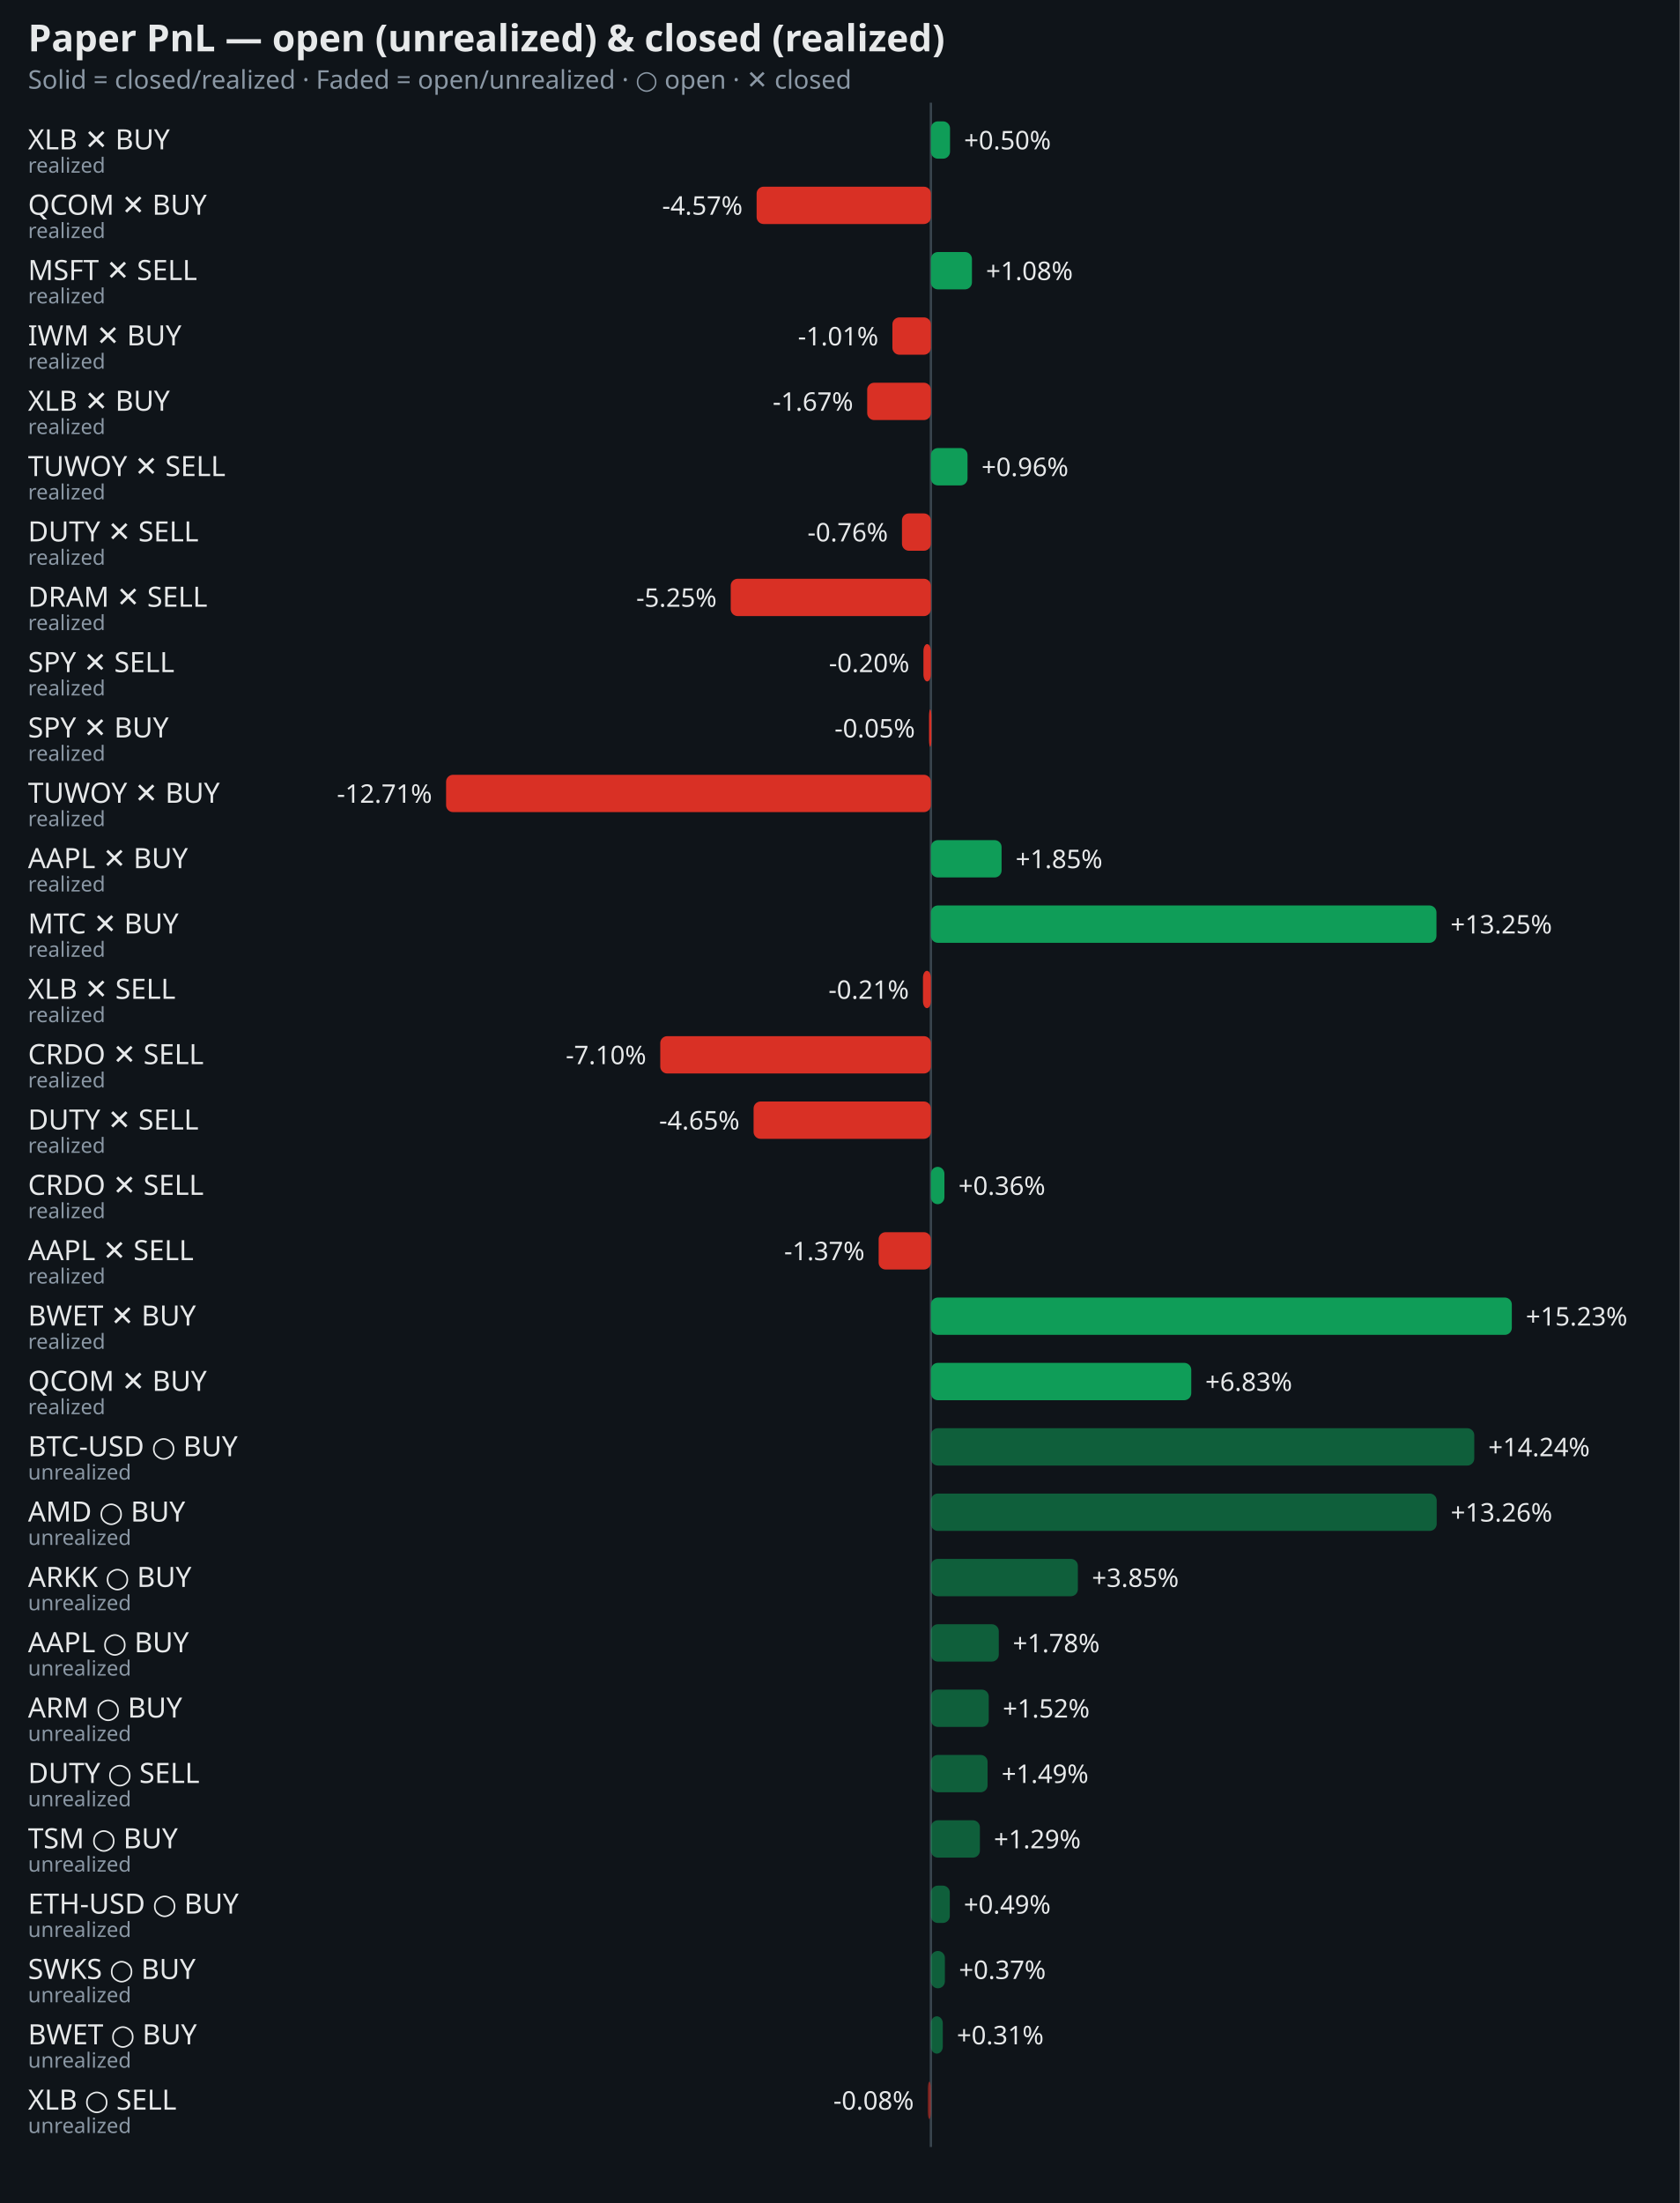
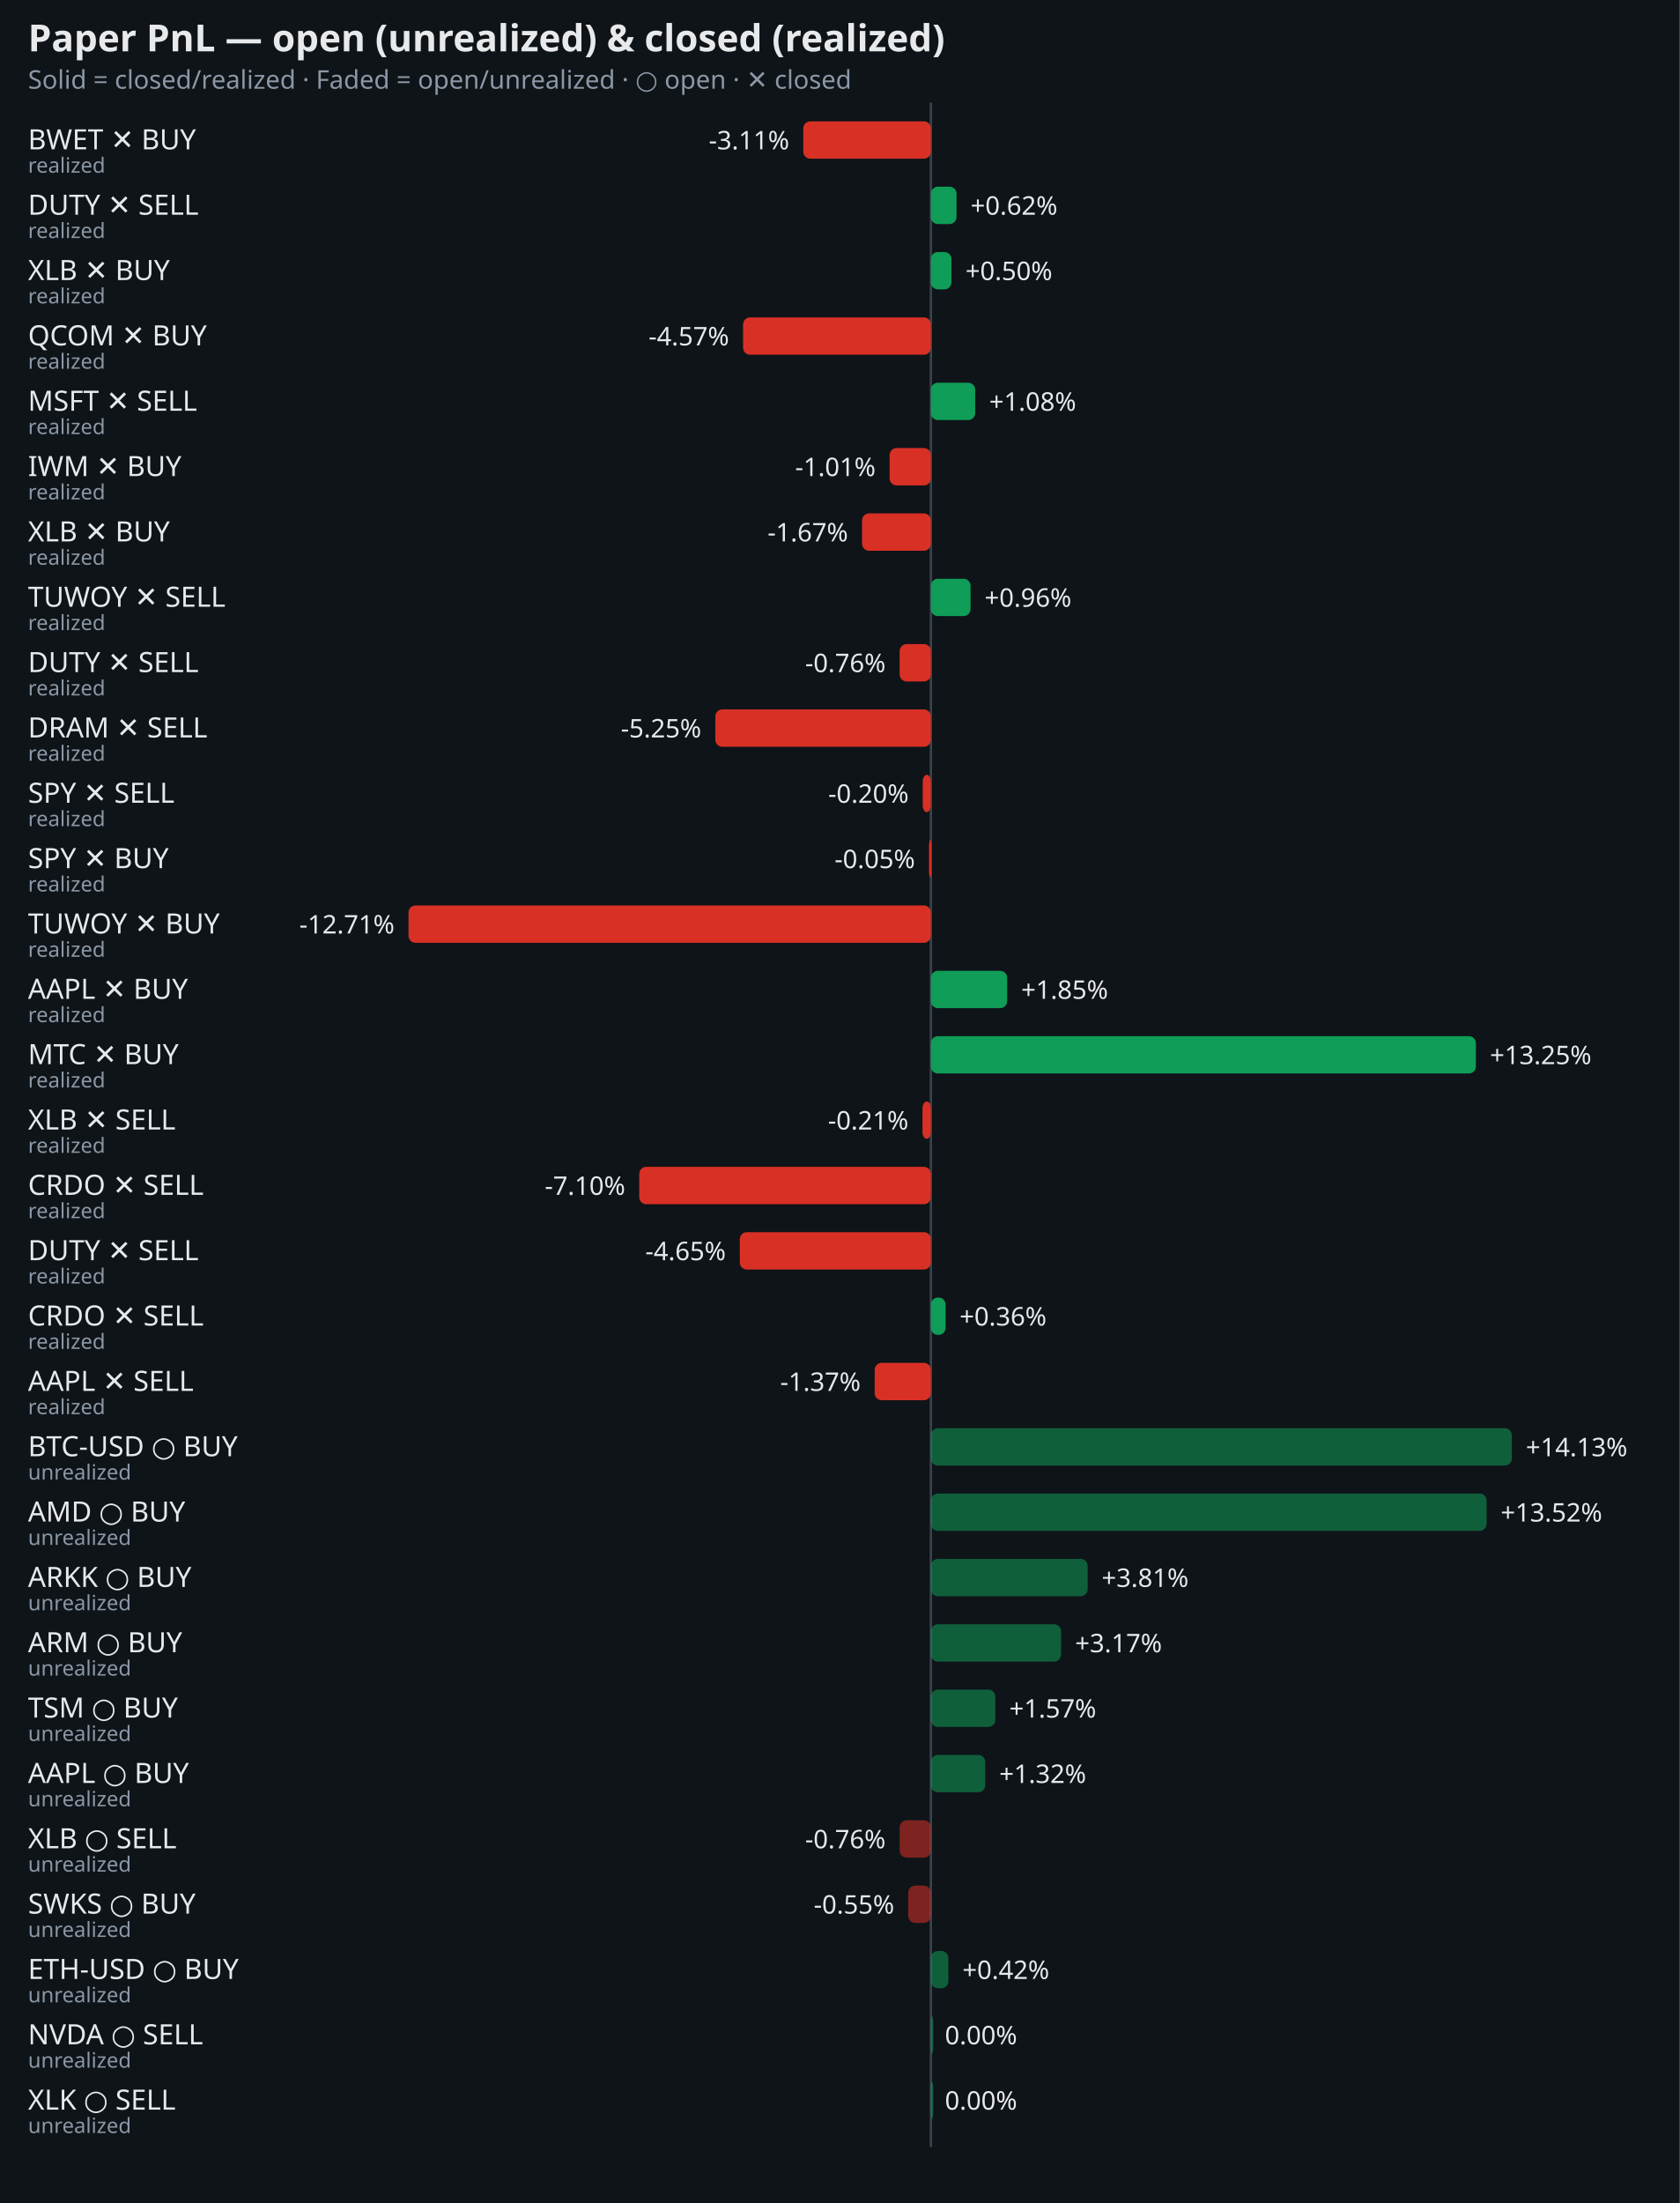
<svg xmlns="http://www.w3.org/2000/svg" width="720" height="944" viewBox="0 0 720 944">
  <rect width="720" height="944" fill="#0f1419" />
  <text x="12" y="22" fill="#e7e9ea" font-family="ui-sans-serif,system-ui,sans-serif" font-size="16" font-weight="600">Paper PnL — open (unrealized) &amp; closed (realized)</text>
  <text x="12" y="38" fill="#8b98a5" font-family="ui-sans-serif,system-ui,sans-serif" font-size="11">Solid = closed/realized · Faded = open/unrealized · ○ open · ✕ closed</text>
  <line x1="399" y1="44" x2="399" y2="920" stroke="#38444d" stroke-width="1" />
-   <text x="12" y="64" fill="#e7e9ea" font-family="ui-sans-serif,system-ui,sans-serif" font-size="12">XLB ✕ BUY</text>
+   <text x="12" y="64" fill="#e7e9ea" font-family="ui-sans-serif,system-ui,sans-serif" font-size="12">BWET ✕ BUY</text>
  <text x="12" y="74" fill="#8b98a5" font-family="ui-sans-serif,system-ui,sans-serif" font-size="9">realized</text>
-   <rect x="399.0" y="52" width="8.2" height="16" rx="3" fill="#0f9d58" opacity="1" />
-   <text x="413.2" y="64" text-anchor="start" fill="#e7e9ea" font-family="ui-sans-serif,system-ui,sans-serif" font-size="11">+0.50%</text>
-   <text x="12" y="92" fill="#e7e9ea" font-family="ui-sans-serif,system-ui,sans-serif" font-size="12">QCOM ✕ BUY</text>
+   <rect x="344.3" y="52" width="54.7" height="16" rx="3" fill="#d93025" opacity="1" />
+   <text x="338.3" y="64" text-anchor="end" fill="#e7e9ea" font-family="ui-sans-serif,system-ui,sans-serif" font-size="11">-3.11%</text>
+   <text x="12" y="92" fill="#e7e9ea" font-family="ui-sans-serif,system-ui,sans-serif" font-size="12">DUTY ✕ SELL</text>
  <text x="12" y="102" fill="#8b98a5" font-family="ui-sans-serif,system-ui,sans-serif" font-size="9">realized</text>
-   <rect x="324.3" y="80" width="74.7" height="16" rx="3" fill="#d93025" opacity="1" />
-   <text x="318.3" y="92" text-anchor="end" fill="#e7e9ea" font-family="ui-sans-serif,system-ui,sans-serif" font-size="11">-4.57%</text>
-   <text x="12" y="120" fill="#e7e9ea" font-family="ui-sans-serif,system-ui,sans-serif" font-size="12">MSFT ✕ SELL</text>
+   <rect x="399.0" y="80" width="11.0" height="16" rx="3" fill="#0f9d58" opacity="1" />
+   <text x="416.0" y="92" text-anchor="start" fill="#e7e9ea" font-family="ui-sans-serif,system-ui,sans-serif" font-size="11">+0.62%</text>
+   <text x="12" y="120" fill="#e7e9ea" font-family="ui-sans-serif,system-ui,sans-serif" font-size="12">XLB ✕ BUY</text>
  <text x="12" y="130" fill="#8b98a5" font-family="ui-sans-serif,system-ui,sans-serif" font-size="9">realized</text>
-   <rect x="399.0" y="108" width="17.6" height="16" rx="3" fill="#0f9d58" opacity="1" />
-   <text x="422.6" y="120" text-anchor="start" fill="#e7e9ea" font-family="ui-sans-serif,system-ui,sans-serif" font-size="11">+1.08%</text>
-   <text x="12" y="148" fill="#e7e9ea" font-family="ui-sans-serif,system-ui,sans-serif" font-size="12">IWM ✕ BUY</text>
+   <rect x="399.0" y="108" width="8.8" height="16" rx="3" fill="#0f9d58" opacity="1" />
+   <text x="413.8" y="120" text-anchor="start" fill="#e7e9ea" font-family="ui-sans-serif,system-ui,sans-serif" font-size="11">+0.50%</text>
+   <text x="12" y="148" fill="#e7e9ea" font-family="ui-sans-serif,system-ui,sans-serif" font-size="12">QCOM ✕ BUY</text>
  <text x="12" y="158" fill="#8b98a5" font-family="ui-sans-serif,system-ui,sans-serif" font-size="9">realized</text>
-   <rect x="382.5" y="136" width="16.5" height="16" rx="3" fill="#d93025" opacity="1" />
-   <text x="376.5" y="148" text-anchor="end" fill="#e7e9ea" font-family="ui-sans-serif,system-ui,sans-serif" font-size="11">-1.01%</text>
-   <text x="12" y="176" fill="#e7e9ea" font-family="ui-sans-serif,system-ui,sans-serif" font-size="12">XLB ✕ BUY</text>
+   <rect x="318.5" y="136" width="80.5" height="16" rx="3" fill="#d93025" opacity="1" />
+   <text x="312.5" y="148" text-anchor="end" fill="#e7e9ea" font-family="ui-sans-serif,system-ui,sans-serif" font-size="11">-4.57%</text>
+   <text x="12" y="176" fill="#e7e9ea" font-family="ui-sans-serif,system-ui,sans-serif" font-size="12">MSFT ✕ SELL</text>
  <text x="12" y="186" fill="#8b98a5" font-family="ui-sans-serif,system-ui,sans-serif" font-size="9">realized</text>
-   <rect x="371.7" y="164" width="27.3" height="16" rx="3" fill="#d93025" opacity="1" />
-   <text x="365.7" y="176" text-anchor="end" fill="#e7e9ea" font-family="ui-sans-serif,system-ui,sans-serif" font-size="11">-1.67%</text>
-   <text x="12" y="204" fill="#e7e9ea" font-family="ui-sans-serif,system-ui,sans-serif" font-size="12">TUWOY ✕ SELL</text>
+   <rect x="399.0" y="164" width="19.0" height="16" rx="3" fill="#0f9d58" opacity="1" />
+   <text x="424.0" y="176" text-anchor="start" fill="#e7e9ea" font-family="ui-sans-serif,system-ui,sans-serif" font-size="11">+1.08%</text>
+   <text x="12" y="204" fill="#e7e9ea" font-family="ui-sans-serif,system-ui,sans-serif" font-size="12">IWM ✕ BUY</text>
  <text x="12" y="214" fill="#8b98a5" font-family="ui-sans-serif,system-ui,sans-serif" font-size="9">realized</text>
-   <rect x="399.0" y="192" width="15.7" height="16" rx="3" fill="#0f9d58" opacity="1" />
-   <text x="420.7" y="204" text-anchor="start" fill="#e7e9ea" font-family="ui-sans-serif,system-ui,sans-serif" font-size="11">+0.96%</text>
-   <text x="12" y="232" fill="#e7e9ea" font-family="ui-sans-serif,system-ui,sans-serif" font-size="12">DUTY ✕ SELL</text>
+   <rect x="381.3" y="192" width="17.7" height="16" rx="3" fill="#d93025" opacity="1" />
+   <text x="375.3" y="204" text-anchor="end" fill="#e7e9ea" font-family="ui-sans-serif,system-ui,sans-serif" font-size="11">-1.01%</text>
+   <text x="12" y="232" fill="#e7e9ea" font-family="ui-sans-serif,system-ui,sans-serif" font-size="12">XLB ✕ BUY</text>
  <text x="12" y="242" fill="#8b98a5" font-family="ui-sans-serif,system-ui,sans-serif" font-size="9">realized</text>
-   <rect x="386.6" y="220" width="12.4" height="16" rx="3" fill="#d93025" opacity="1" />
-   <text x="380.6" y="232" text-anchor="end" fill="#e7e9ea" font-family="ui-sans-serif,system-ui,sans-serif" font-size="11">-0.76%</text>
-   <text x="12" y="260" fill="#e7e9ea" font-family="ui-sans-serif,system-ui,sans-serif" font-size="12">DRAM ✕ SELL</text>
+   <rect x="369.5" y="220" width="29.5" height="16" rx="3" fill="#d93025" opacity="1" />
+   <text x="363.5" y="232" text-anchor="end" fill="#e7e9ea" font-family="ui-sans-serif,system-ui,sans-serif" font-size="11">-1.67%</text>
+   <text x="12" y="260" fill="#e7e9ea" font-family="ui-sans-serif,system-ui,sans-serif" font-size="12">TUWOY ✕ SELL</text>
  <text x="12" y="270" fill="#8b98a5" font-family="ui-sans-serif,system-ui,sans-serif" font-size="9">realized</text>
-   <rect x="313.2" y="248" width="85.8" height="16" rx="3" fill="#d93025" opacity="1" />
-   <text x="307.2" y="260" text-anchor="end" fill="#e7e9ea" font-family="ui-sans-serif,system-ui,sans-serif" font-size="11">-5.25%</text>
-   <text x="12" y="288" fill="#e7e9ea" font-family="ui-sans-serif,system-ui,sans-serif" font-size="12">SPY ✕ SELL</text>
+   <rect x="399.0" y="248" width="17.0" height="16" rx="3" fill="#0f9d58" opacity="1" />
+   <text x="422.0" y="260" text-anchor="start" fill="#e7e9ea" font-family="ui-sans-serif,system-ui,sans-serif" font-size="11">+0.96%</text>
+   <text x="12" y="288" fill="#e7e9ea" font-family="ui-sans-serif,system-ui,sans-serif" font-size="12">DUTY ✕ SELL</text>
  <text x="12" y="298" fill="#8b98a5" font-family="ui-sans-serif,system-ui,sans-serif" font-size="9">realized</text>
-   <rect x="395.8" y="276" width="3.2" height="16" rx="3" fill="#d93025" opacity="1" />
-   <text x="389.8" y="288" text-anchor="end" fill="#e7e9ea" font-family="ui-sans-serif,system-ui,sans-serif" font-size="11">-0.20%</text>
-   <text x="12" y="316" fill="#e7e9ea" font-family="ui-sans-serif,system-ui,sans-serif" font-size="12">SPY ✕ BUY</text>
+   <rect x="385.6" y="276" width="13.4" height="16" rx="3" fill="#d93025" opacity="1" />
+   <text x="379.6" y="288" text-anchor="end" fill="#e7e9ea" font-family="ui-sans-serif,system-ui,sans-serif" font-size="11">-0.76%</text>
+   <text x="12" y="316" fill="#e7e9ea" font-family="ui-sans-serif,system-ui,sans-serif" font-size="12">DRAM ✕ SELL</text>
  <text x="12" y="326" fill="#8b98a5" font-family="ui-sans-serif,system-ui,sans-serif" font-size="9">realized</text>
-   <rect x="398.2" y="304" width="1.0" height="16" rx="3" fill="#d93025" opacity="1" />
-   <text x="392.2" y="316" text-anchor="end" fill="#e7e9ea" font-family="ui-sans-serif,system-ui,sans-serif" font-size="11">-0.05%</text>
-   <text x="12" y="344" fill="#e7e9ea" font-family="ui-sans-serif,system-ui,sans-serif" font-size="12">TUWOY ✕ BUY</text>
+   <rect x="306.6" y="304" width="92.4" height="16" rx="3" fill="#d93025" opacity="1" />
+   <text x="300.6" y="316" text-anchor="end" fill="#e7e9ea" font-family="ui-sans-serif,system-ui,sans-serif" font-size="11">-5.25%</text>
+   <text x="12" y="344" fill="#e7e9ea" font-family="ui-sans-serif,system-ui,sans-serif" font-size="12">SPY ✕ SELL</text>
  <text x="12" y="354" fill="#8b98a5" font-family="ui-sans-serif,system-ui,sans-serif" font-size="9">realized</text>
-   <rect x="191.2" y="332" width="207.8" height="16" rx="3" fill="#d93025" opacity="1" />
-   <text x="185.2" y="344" text-anchor="end" fill="#e7e9ea" font-family="ui-sans-serif,system-ui,sans-serif" font-size="11">-12.71%</text>
-   <text x="12" y="372" fill="#e7e9ea" font-family="ui-sans-serif,system-ui,sans-serif" font-size="12">AAPL ✕ BUY</text>
+   <rect x="395.5" y="332" width="3.5" height="16" rx="3" fill="#d93025" opacity="1" />
+   <text x="389.5" y="344" text-anchor="end" fill="#e7e9ea" font-family="ui-sans-serif,system-ui,sans-serif" font-size="11">-0.20%</text>
+   <text x="12" y="372" fill="#e7e9ea" font-family="ui-sans-serif,system-ui,sans-serif" font-size="12">SPY ✕ BUY</text>
  <text x="12" y="382" fill="#8b98a5" font-family="ui-sans-serif,system-ui,sans-serif" font-size="9">realized</text>
-   <rect x="399.0" y="360" width="30.3" height="16" rx="3" fill="#0f9d58" opacity="1" />
-   <text x="435.3" y="372" text-anchor="start" fill="#e7e9ea" font-family="ui-sans-serif,system-ui,sans-serif" font-size="11">+1.85%</text>
-   <text x="12" y="400" fill="#e7e9ea" font-family="ui-sans-serif,system-ui,sans-serif" font-size="12">MTC ✕ BUY</text>
+   <rect x="398.2" y="360" width="1.0" height="16" rx="3" fill="#d93025" opacity="1" />
+   <text x="392.2" y="372" text-anchor="end" fill="#e7e9ea" font-family="ui-sans-serif,system-ui,sans-serif" font-size="11">-0.05%</text>
+   <text x="12" y="400" fill="#e7e9ea" font-family="ui-sans-serif,system-ui,sans-serif" font-size="12">TUWOY ✕ BUY</text>
  <text x="12" y="410" fill="#8b98a5" font-family="ui-sans-serif,system-ui,sans-serif" font-size="9">realized</text>
-   <rect x="399.0" y="388" width="216.7" height="16" rx="3" fill="#0f9d58" opacity="1" />
-   <text x="621.7" y="400" text-anchor="start" fill="#e7e9ea" font-family="ui-sans-serif,system-ui,sans-serif" font-size="11">+13.25%</text>
-   <text x="12" y="428" fill="#e7e9ea" font-family="ui-sans-serif,system-ui,sans-serif" font-size="12">XLB ✕ SELL</text>
+   <rect x="175.1" y="388" width="223.9" height="16" rx="3" fill="#d93025" opacity="1" />
+   <text x="169.1" y="400" text-anchor="end" fill="#e7e9ea" font-family="ui-sans-serif,system-ui,sans-serif" font-size="11">-12.71%</text>
+   <text x="12" y="428" fill="#e7e9ea" font-family="ui-sans-serif,system-ui,sans-serif" font-size="12">AAPL ✕ BUY</text>
  <text x="12" y="438" fill="#8b98a5" font-family="ui-sans-serif,system-ui,sans-serif" font-size="9">realized</text>
-   <rect x="395.6" y="416" width="3.4" height="16" rx="3" fill="#d93025" opacity="1" />
-   <text x="389.6" y="428" text-anchor="end" fill="#e7e9ea" font-family="ui-sans-serif,system-ui,sans-serif" font-size="11">-0.21%</text>
-   <text x="12" y="456" fill="#e7e9ea" font-family="ui-sans-serif,system-ui,sans-serif" font-size="12">CRDO ✕ SELL</text>
+   <rect x="399.0" y="416" width="32.7" height="16" rx="3" fill="#0f9d58" opacity="1" />
+   <text x="437.7" y="428" text-anchor="start" fill="#e7e9ea" font-family="ui-sans-serif,system-ui,sans-serif" font-size="11">+1.85%</text>
+   <text x="12" y="456" fill="#e7e9ea" font-family="ui-sans-serif,system-ui,sans-serif" font-size="12">MTC ✕ BUY</text>
  <text x="12" y="466" fill="#8b98a5" font-family="ui-sans-serif,system-ui,sans-serif" font-size="9">realized</text>
-   <rect x="283.0" y="444" width="116.0" height="16" rx="3" fill="#d93025" opacity="1" />
-   <text x="277.0" y="456" text-anchor="end" fill="#e7e9ea" font-family="ui-sans-serif,system-ui,sans-serif" font-size="11">-7.10%</text>
-   <text x="12" y="484" fill="#e7e9ea" font-family="ui-sans-serif,system-ui,sans-serif" font-size="12">DUTY ✕ SELL</text>
+   <rect x="399.0" y="444" width="233.6" height="16" rx="3" fill="#0f9d58" opacity="1" />
+   <text x="638.6" y="456" text-anchor="start" fill="#e7e9ea" font-family="ui-sans-serif,system-ui,sans-serif" font-size="11">+13.25%</text>
+   <text x="12" y="484" fill="#e7e9ea" font-family="ui-sans-serif,system-ui,sans-serif" font-size="12">XLB ✕ SELL</text>
  <text x="12" y="494" fill="#8b98a5" font-family="ui-sans-serif,system-ui,sans-serif" font-size="9">realized</text>
-   <rect x="323.0" y="472" width="76.0" height="16" rx="3" fill="#d93025" opacity="1" />
-   <text x="317.0" y="484" text-anchor="end" fill="#e7e9ea" font-family="ui-sans-serif,system-ui,sans-serif" font-size="11">-4.65%</text>
+   <rect x="395.4" y="472" width="3.6" height="16" rx="3" fill="#d93025" opacity="1" />
+   <text x="389.4" y="484" text-anchor="end" fill="#e7e9ea" font-family="ui-sans-serif,system-ui,sans-serif" font-size="11">-0.21%</text>
  <text x="12" y="512" fill="#e7e9ea" font-family="ui-sans-serif,system-ui,sans-serif" font-size="12">CRDO ✕ SELL</text>
  <text x="12" y="522" fill="#8b98a5" font-family="ui-sans-serif,system-ui,sans-serif" font-size="9">realized</text>
-   <rect x="399.0" y="500" width="5.8" height="16" rx="3" fill="#0f9d58" opacity="1" />
-   <text x="410.8" y="512" text-anchor="start" fill="#e7e9ea" font-family="ui-sans-serif,system-ui,sans-serif" font-size="11">+0.36%</text>
-   <text x="12" y="540" fill="#e7e9ea" font-family="ui-sans-serif,system-ui,sans-serif" font-size="12">AAPL ✕ SELL</text>
+   <rect x="274.0" y="500" width="125.0" height="16" rx="3" fill="#d93025" opacity="1" />
+   <text x="268.0" y="512" text-anchor="end" fill="#e7e9ea" font-family="ui-sans-serif,system-ui,sans-serif" font-size="11">-7.10%</text>
+   <text x="12" y="540" fill="#e7e9ea" font-family="ui-sans-serif,system-ui,sans-serif" font-size="12">DUTY ✕ SELL</text>
  <text x="12" y="550" fill="#8b98a5" font-family="ui-sans-serif,system-ui,sans-serif" font-size="9">realized</text>
-   <rect x="376.6" y="528" width="22.4" height="16" rx="3" fill="#d93025" opacity="1" />
-   <text x="370.6" y="540" text-anchor="end" fill="#e7e9ea" font-family="ui-sans-serif,system-ui,sans-serif" font-size="11">-1.37%</text>
-   <text x="12" y="568" fill="#e7e9ea" font-family="ui-sans-serif,system-ui,sans-serif" font-size="12">BWET ✕ BUY</text>
+   <rect x="317.1" y="528" width="81.9" height="16" rx="3" fill="#d93025" opacity="1" />
+   <text x="311.1" y="540" text-anchor="end" fill="#e7e9ea" font-family="ui-sans-serif,system-ui,sans-serif" font-size="11">-4.65%</text>
+   <text x="12" y="568" fill="#e7e9ea" font-family="ui-sans-serif,system-ui,sans-serif" font-size="12">CRDO ✕ SELL</text>
  <text x="12" y="578" fill="#8b98a5" font-family="ui-sans-serif,system-ui,sans-serif" font-size="9">realized</text>
-   <rect x="399.0" y="556" width="249.0" height="16" rx="3" fill="#0f9d58" opacity="1" />
-   <text x="654.0" y="568" text-anchor="start" fill="#e7e9ea" font-family="ui-sans-serif,system-ui,sans-serif" font-size="11">+15.23%</text>
-   <text x="12" y="596" fill="#e7e9ea" font-family="ui-sans-serif,system-ui,sans-serif" font-size="12">QCOM ✕ BUY</text>
+   <rect x="399.0" y="556" width="6.3" height="16" rx="3" fill="#0f9d58" opacity="1" />
+   <text x="411.3" y="568" text-anchor="start" fill="#e7e9ea" font-family="ui-sans-serif,system-ui,sans-serif" font-size="11">+0.36%</text>
+   <text x="12" y="596" fill="#e7e9ea" font-family="ui-sans-serif,system-ui,sans-serif" font-size="12">AAPL ✕ SELL</text>
  <text x="12" y="606" fill="#8b98a5" font-family="ui-sans-serif,system-ui,sans-serif" font-size="9">realized</text>
-   <rect x="399.0" y="584" width="111.6" height="16" rx="3" fill="#0f9d58" opacity="1" />
-   <text x="516.6" y="596" text-anchor="start" fill="#e7e9ea" font-family="ui-sans-serif,system-ui,sans-serif" font-size="11">+6.83%</text>
+   <rect x="374.9" y="584" width="24.1" height="16" rx="3" fill="#d93025" opacity="1" />
+   <text x="368.9" y="596" text-anchor="end" fill="#e7e9ea" font-family="ui-sans-serif,system-ui,sans-serif" font-size="11">-1.37%</text>
  <text x="12" y="624" fill="#e7e9ea" font-family="ui-sans-serif,system-ui,sans-serif" font-size="12">BTC-USD ○ BUY</text>
  <text x="12" y="634" fill="#8b98a5" font-family="ui-sans-serif,system-ui,sans-serif" font-size="9">unrealized</text>
-   <rect x="399.0" y="612" width="232.9" height="16" rx="3" fill="#0f9d58" opacity="0.55" />
-   <text x="637.9" y="624" text-anchor="start" fill="#e7e9ea" font-family="ui-sans-serif,system-ui,sans-serif" font-size="11">+14.24%</text>
+   <rect x="399.0" y="612" width="249.0" height="16" rx="3" fill="#0f9d58" opacity="0.55" />
+   <text x="654.0" y="624" text-anchor="start" fill="#e7e9ea" font-family="ui-sans-serif,system-ui,sans-serif" font-size="11">+14.13%</text>
  <text x="12" y="652" fill="#e7e9ea" font-family="ui-sans-serif,system-ui,sans-serif" font-size="12">AMD ○ BUY</text>
  <text x="12" y="662" fill="#8b98a5" font-family="ui-sans-serif,system-ui,sans-serif" font-size="9">unrealized</text>
-   <rect x="399.0" y="640" width="216.8" height="16" rx="3" fill="#0f9d58" opacity="0.55" />
-   <text x="621.8" y="652" text-anchor="start" fill="#e7e9ea" font-family="ui-sans-serif,system-ui,sans-serif" font-size="11">+13.26%</text>
+   <rect x="399.0" y="640" width="238.2" height="16" rx="3" fill="#0f9d58" opacity="0.55" />
+   <text x="643.2" y="652" text-anchor="start" fill="#e7e9ea" font-family="ui-sans-serif,system-ui,sans-serif" font-size="11">+13.52%</text>
  <text x="12" y="680" fill="#e7e9ea" font-family="ui-sans-serif,system-ui,sans-serif" font-size="12">ARKK ○ BUY</text>
  <text x="12" y="690" fill="#8b98a5" font-family="ui-sans-serif,system-ui,sans-serif" font-size="9">unrealized</text>
-   <rect x="399.0" y="668" width="63.0" height="16" rx="3" fill="#0f9d58" opacity="0.55" />
-   <text x="468.0" y="680" text-anchor="start" fill="#e7e9ea" font-family="ui-sans-serif,system-ui,sans-serif" font-size="11">+3.85%</text>
-   <text x="12" y="708" fill="#e7e9ea" font-family="ui-sans-serif,system-ui,sans-serif" font-size="12">AAPL ○ BUY</text>
+   <rect x="399.0" y="668" width="67.2" height="16" rx="3" fill="#0f9d58" opacity="0.55" />
+   <text x="472.2" y="680" text-anchor="start" fill="#e7e9ea" font-family="ui-sans-serif,system-ui,sans-serif" font-size="11">+3.81%</text>
+   <text x="12" y="708" fill="#e7e9ea" font-family="ui-sans-serif,system-ui,sans-serif" font-size="12">ARM ○ BUY</text>
  <text x="12" y="718" fill="#8b98a5" font-family="ui-sans-serif,system-ui,sans-serif" font-size="9">unrealized</text>
-   <rect x="399.0" y="696" width="29.1" height="16" rx="3" fill="#0f9d58" opacity="0.55" />
-   <text x="434.1" y="708" text-anchor="start" fill="#e7e9ea" font-family="ui-sans-serif,system-ui,sans-serif" font-size="11">+1.78%</text>
-   <text x="12" y="736" fill="#e7e9ea" font-family="ui-sans-serif,system-ui,sans-serif" font-size="12">ARM ○ BUY</text>
+   <rect x="399.0" y="696" width="55.8" height="16" rx="3" fill="#0f9d58" opacity="0.55" />
+   <text x="460.8" y="708" text-anchor="start" fill="#e7e9ea" font-family="ui-sans-serif,system-ui,sans-serif" font-size="11">+3.17%</text>
+   <text x="12" y="736" fill="#e7e9ea" font-family="ui-sans-serif,system-ui,sans-serif" font-size="12">TSM ○ BUY</text>
  <text x="12" y="746" fill="#8b98a5" font-family="ui-sans-serif,system-ui,sans-serif" font-size="9">unrealized</text>
-   <rect x="399.0" y="724" width="24.8" height="16" rx="3" fill="#0f9d58" opacity="0.55" />
-   <text x="429.8" y="736" text-anchor="start" fill="#e7e9ea" font-family="ui-sans-serif,system-ui,sans-serif" font-size="11">+1.52%</text>
-   <text x="12" y="764" fill="#e7e9ea" font-family="ui-sans-serif,system-ui,sans-serif" font-size="12">DUTY ○ SELL</text>
+   <rect x="399.0" y="724" width="27.6" height="16" rx="3" fill="#0f9d58" opacity="0.55" />
+   <text x="432.6" y="736" text-anchor="start" fill="#e7e9ea" font-family="ui-sans-serif,system-ui,sans-serif" font-size="11">+1.57%</text>
+   <text x="12" y="764" fill="#e7e9ea" font-family="ui-sans-serif,system-ui,sans-serif" font-size="12">AAPL ○ BUY</text>
  <text x="12" y="774" fill="#8b98a5" font-family="ui-sans-serif,system-ui,sans-serif" font-size="9">unrealized</text>
-   <rect x="399.0" y="752" width="24.3" height="16" rx="3" fill="#0f9d58" opacity="0.55" />
-   <text x="429.3" y="764" text-anchor="start" fill="#e7e9ea" font-family="ui-sans-serif,system-ui,sans-serif" font-size="11">+1.49%</text>
-   <text x="12" y="792" fill="#e7e9ea" font-family="ui-sans-serif,system-ui,sans-serif" font-size="12">TSM ○ BUY</text>
+   <rect x="399.0" y="752" width="23.3" height="16" rx="3" fill="#0f9d58" opacity="0.55" />
+   <text x="428.3" y="764" text-anchor="start" fill="#e7e9ea" font-family="ui-sans-serif,system-ui,sans-serif" font-size="11">+1.32%</text>
+   <text x="12" y="792" fill="#e7e9ea" font-family="ui-sans-serif,system-ui,sans-serif" font-size="12">XLB ○ SELL</text>
  <text x="12" y="802" fill="#8b98a5" font-family="ui-sans-serif,system-ui,sans-serif" font-size="9">unrealized</text>
-   <rect x="399.0" y="780" width="21.0" height="16" rx="3" fill="#0f9d58" opacity="0.55" />
-   <text x="426.0" y="792" text-anchor="start" fill="#e7e9ea" font-family="ui-sans-serif,system-ui,sans-serif" font-size="11">+1.29%</text>
-   <text x="12" y="820" fill="#e7e9ea" font-family="ui-sans-serif,system-ui,sans-serif" font-size="12">ETH-USD ○ BUY</text>
+   <rect x="385.6" y="780" width="13.4" height="16" rx="3" fill="#d93025" opacity="0.55" />
+   <text x="379.6" y="792" text-anchor="end" fill="#e7e9ea" font-family="ui-sans-serif,system-ui,sans-serif" font-size="11">-0.76%</text>
+   <text x="12" y="820" fill="#e7e9ea" font-family="ui-sans-serif,system-ui,sans-serif" font-size="12">SWKS ○ BUY</text>
  <text x="12" y="830" fill="#8b98a5" font-family="ui-sans-serif,system-ui,sans-serif" font-size="9">unrealized</text>
-   <rect x="399.0" y="808" width="8.1" height="16" rx="3" fill="#0f9d58" opacity="0.55" />
-   <text x="413.1" y="820" text-anchor="start" fill="#e7e9ea" font-family="ui-sans-serif,system-ui,sans-serif" font-size="11">+0.49%</text>
-   <text x="12" y="848" fill="#e7e9ea" font-family="ui-sans-serif,system-ui,sans-serif" font-size="12">SWKS ○ BUY</text>
+   <rect x="389.3" y="808" width="9.7" height="16" rx="3" fill="#d93025" opacity="0.55" />
+   <text x="383.3" y="820" text-anchor="end" fill="#e7e9ea" font-family="ui-sans-serif,system-ui,sans-serif" font-size="11">-0.55%</text>
+   <text x="12" y="848" fill="#e7e9ea" font-family="ui-sans-serif,system-ui,sans-serif" font-size="12">ETH-USD ○ BUY</text>
  <text x="12" y="858" fill="#8b98a5" font-family="ui-sans-serif,system-ui,sans-serif" font-size="9">unrealized</text>
-   <rect x="399.0" y="836" width="6.0" height="16" rx="3" fill="#0f9d58" opacity="0.55" />
-   <text x="411.0" y="848" text-anchor="start" fill="#e7e9ea" font-family="ui-sans-serif,system-ui,sans-serif" font-size="11">+0.37%</text>
-   <text x="12" y="876" fill="#e7e9ea" font-family="ui-sans-serif,system-ui,sans-serif" font-size="12">BWET ○ BUY</text>
+   <rect x="399.0" y="836" width="7.5" height="16" rx="3" fill="#0f9d58" opacity="0.55" />
+   <text x="412.5" y="848" text-anchor="start" fill="#e7e9ea" font-family="ui-sans-serif,system-ui,sans-serif" font-size="11">+0.42%</text>
+   <text x="12" y="876" fill="#e7e9ea" font-family="ui-sans-serif,system-ui,sans-serif" font-size="12">NVDA ○ SELL</text>
  <text x="12" y="886" fill="#8b98a5" font-family="ui-sans-serif,system-ui,sans-serif" font-size="9">unrealized</text>
-   <rect x="399.0" y="864" width="5.1" height="16" rx="3" fill="#0f9d58" opacity="0.55" />
-   <text x="410.1" y="876" text-anchor="start" fill="#e7e9ea" font-family="ui-sans-serif,system-ui,sans-serif" font-size="11">+0.31%</text>
-   <text x="12" y="904" fill="#e7e9ea" font-family="ui-sans-serif,system-ui,sans-serif" font-size="12">XLB ○ SELL</text>
+   <rect x="399.0" y="864" width="1.0" height="16" rx="3" fill="#0f9d58" opacity="0.55" />
+   <text x="405.0" y="876" text-anchor="start" fill="#e7e9ea" font-family="ui-sans-serif,system-ui,sans-serif" font-size="11">0.00%</text>
+   <text x="12" y="904" fill="#e7e9ea" font-family="ui-sans-serif,system-ui,sans-serif" font-size="12">XLK ○ SELL</text>
  <text x="12" y="914" fill="#8b98a5" font-family="ui-sans-serif,system-ui,sans-serif" font-size="9">unrealized</text>
-   <rect x="397.7" y="892" width="1.3" height="16" rx="3" fill="#d93025" opacity="0.55" />
-   <text x="391.7" y="904" text-anchor="end" fill="#e7e9ea" font-family="ui-sans-serif,system-ui,sans-serif" font-size="11">-0.08%</text>
+   <rect x="399.0" y="892" width="1.0" height="16" rx="3" fill="#0f9d58" opacity="0.55" />
+   <text x="405.0" y="904" text-anchor="start" fill="#e7e9ea" font-family="ui-sans-serif,system-ui,sans-serif" font-size="11">0.00%</text>
</svg>
